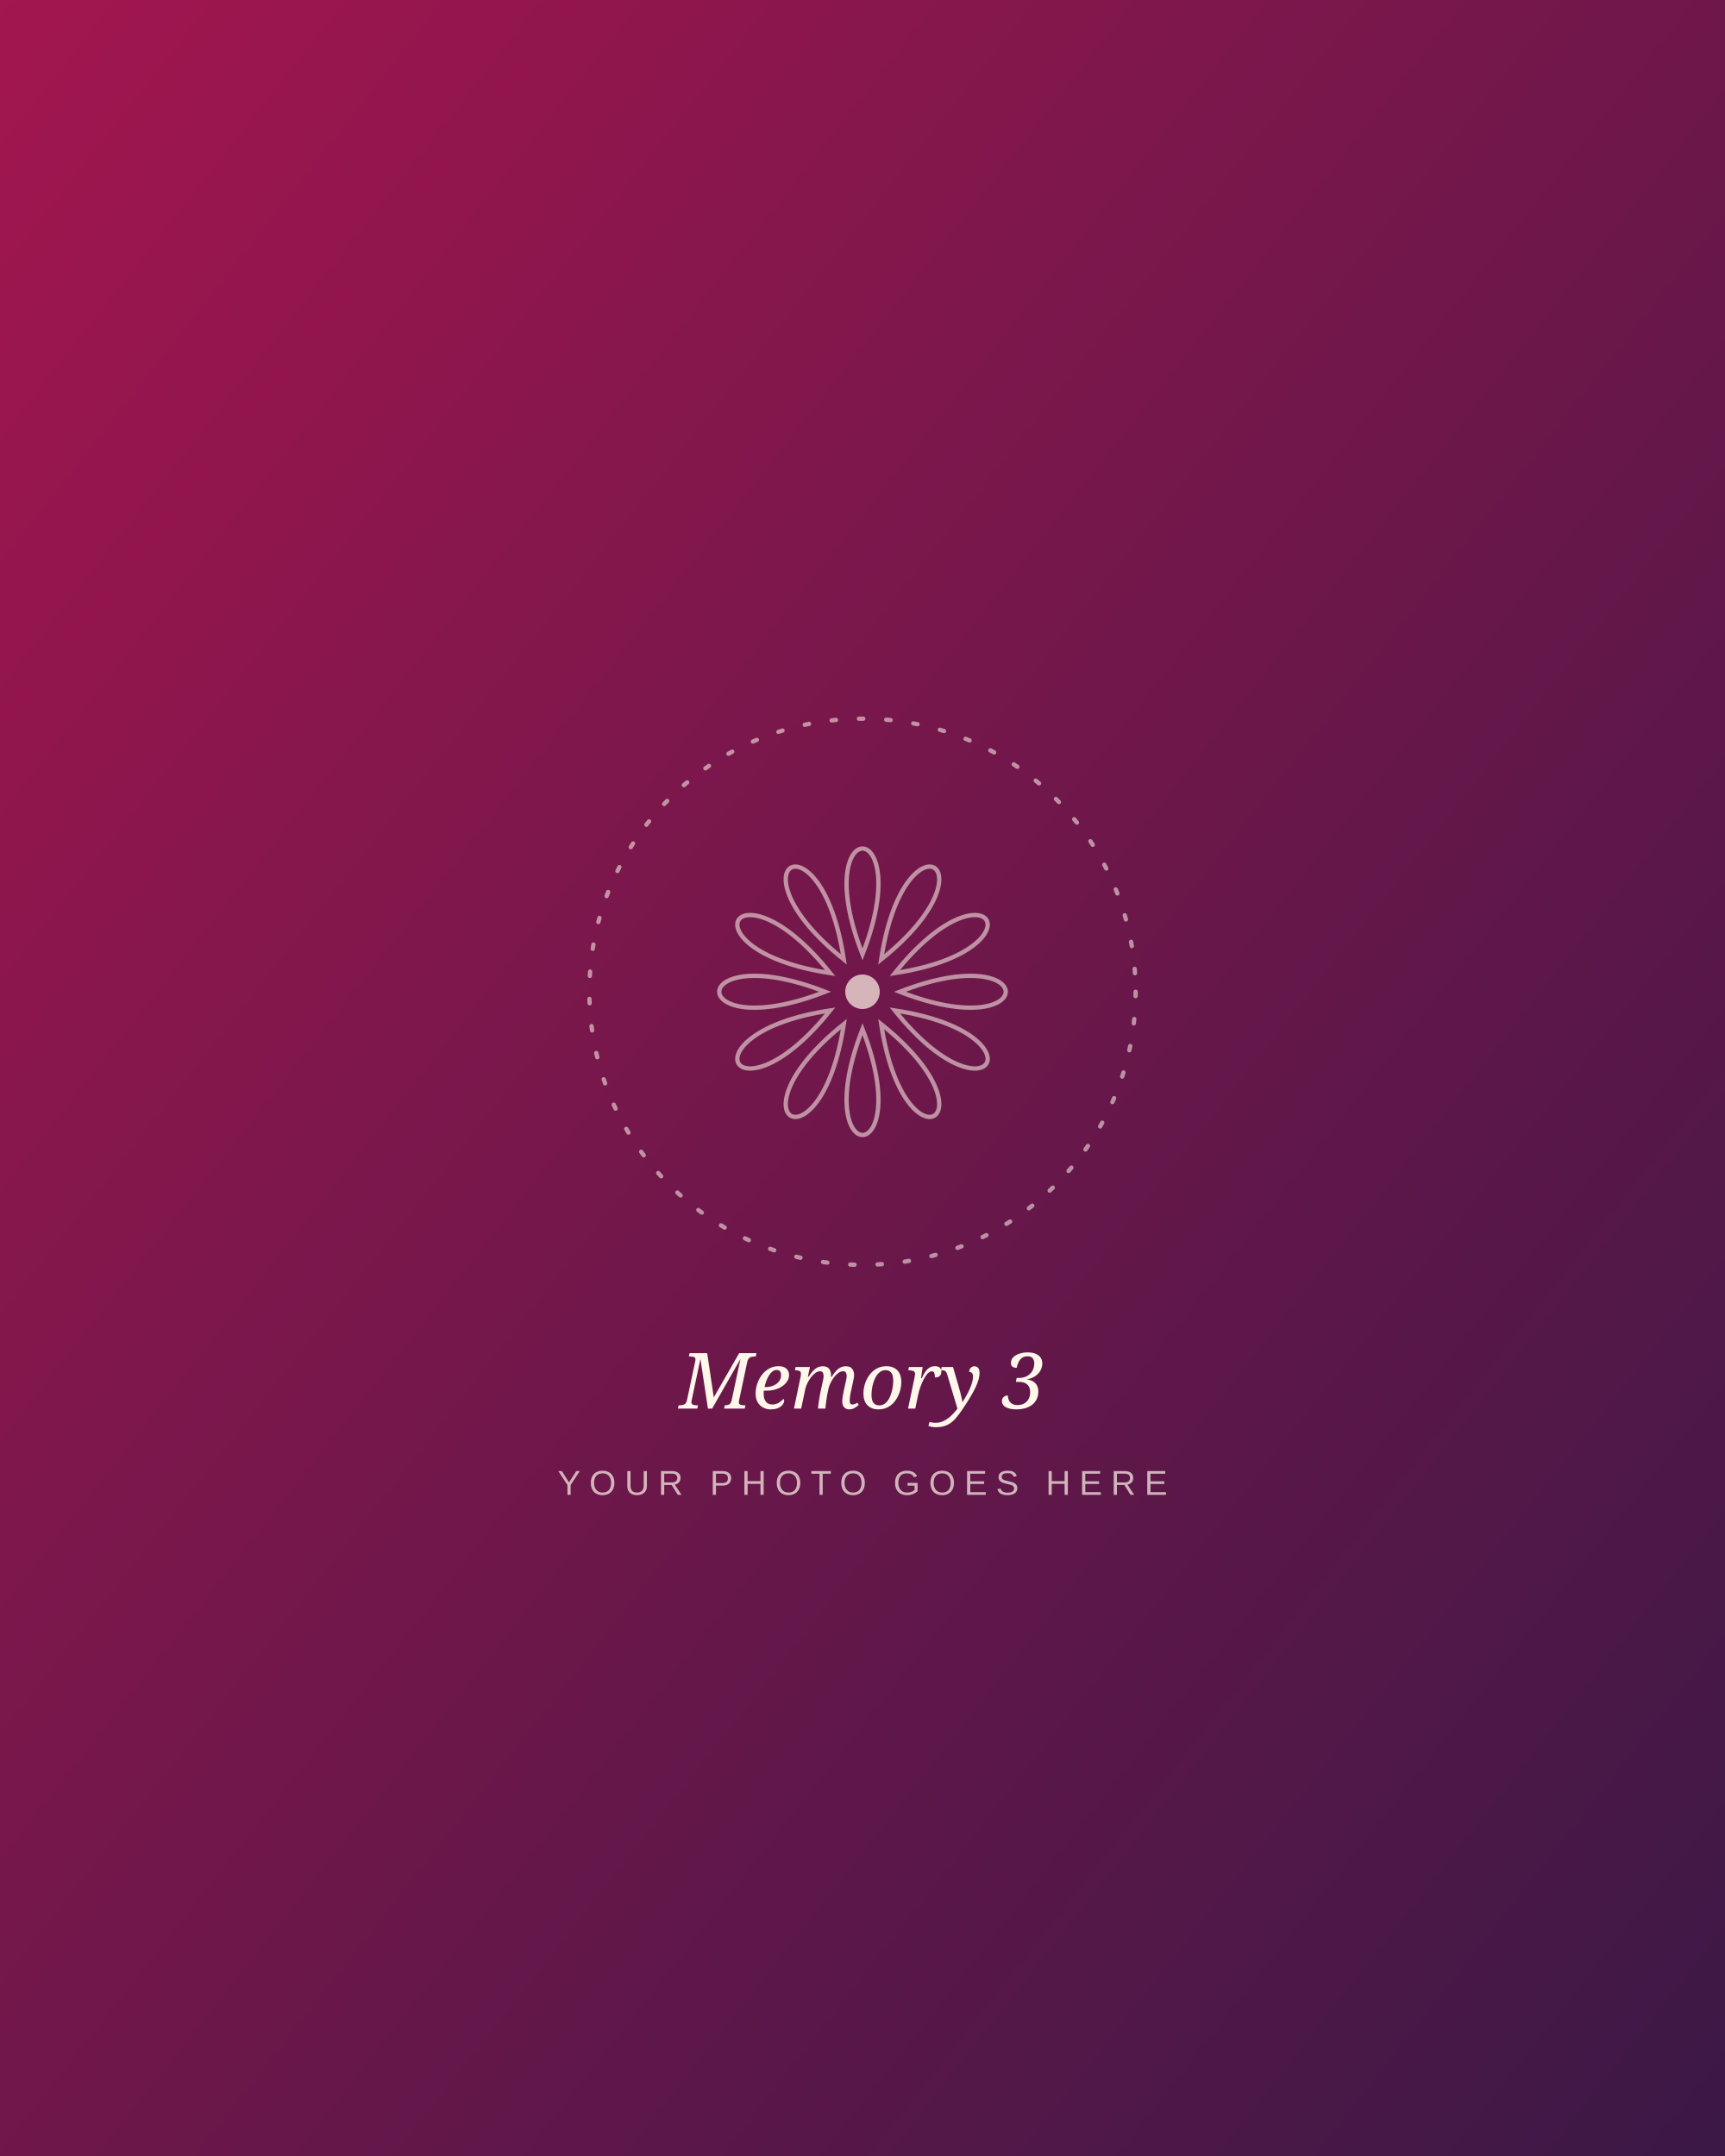
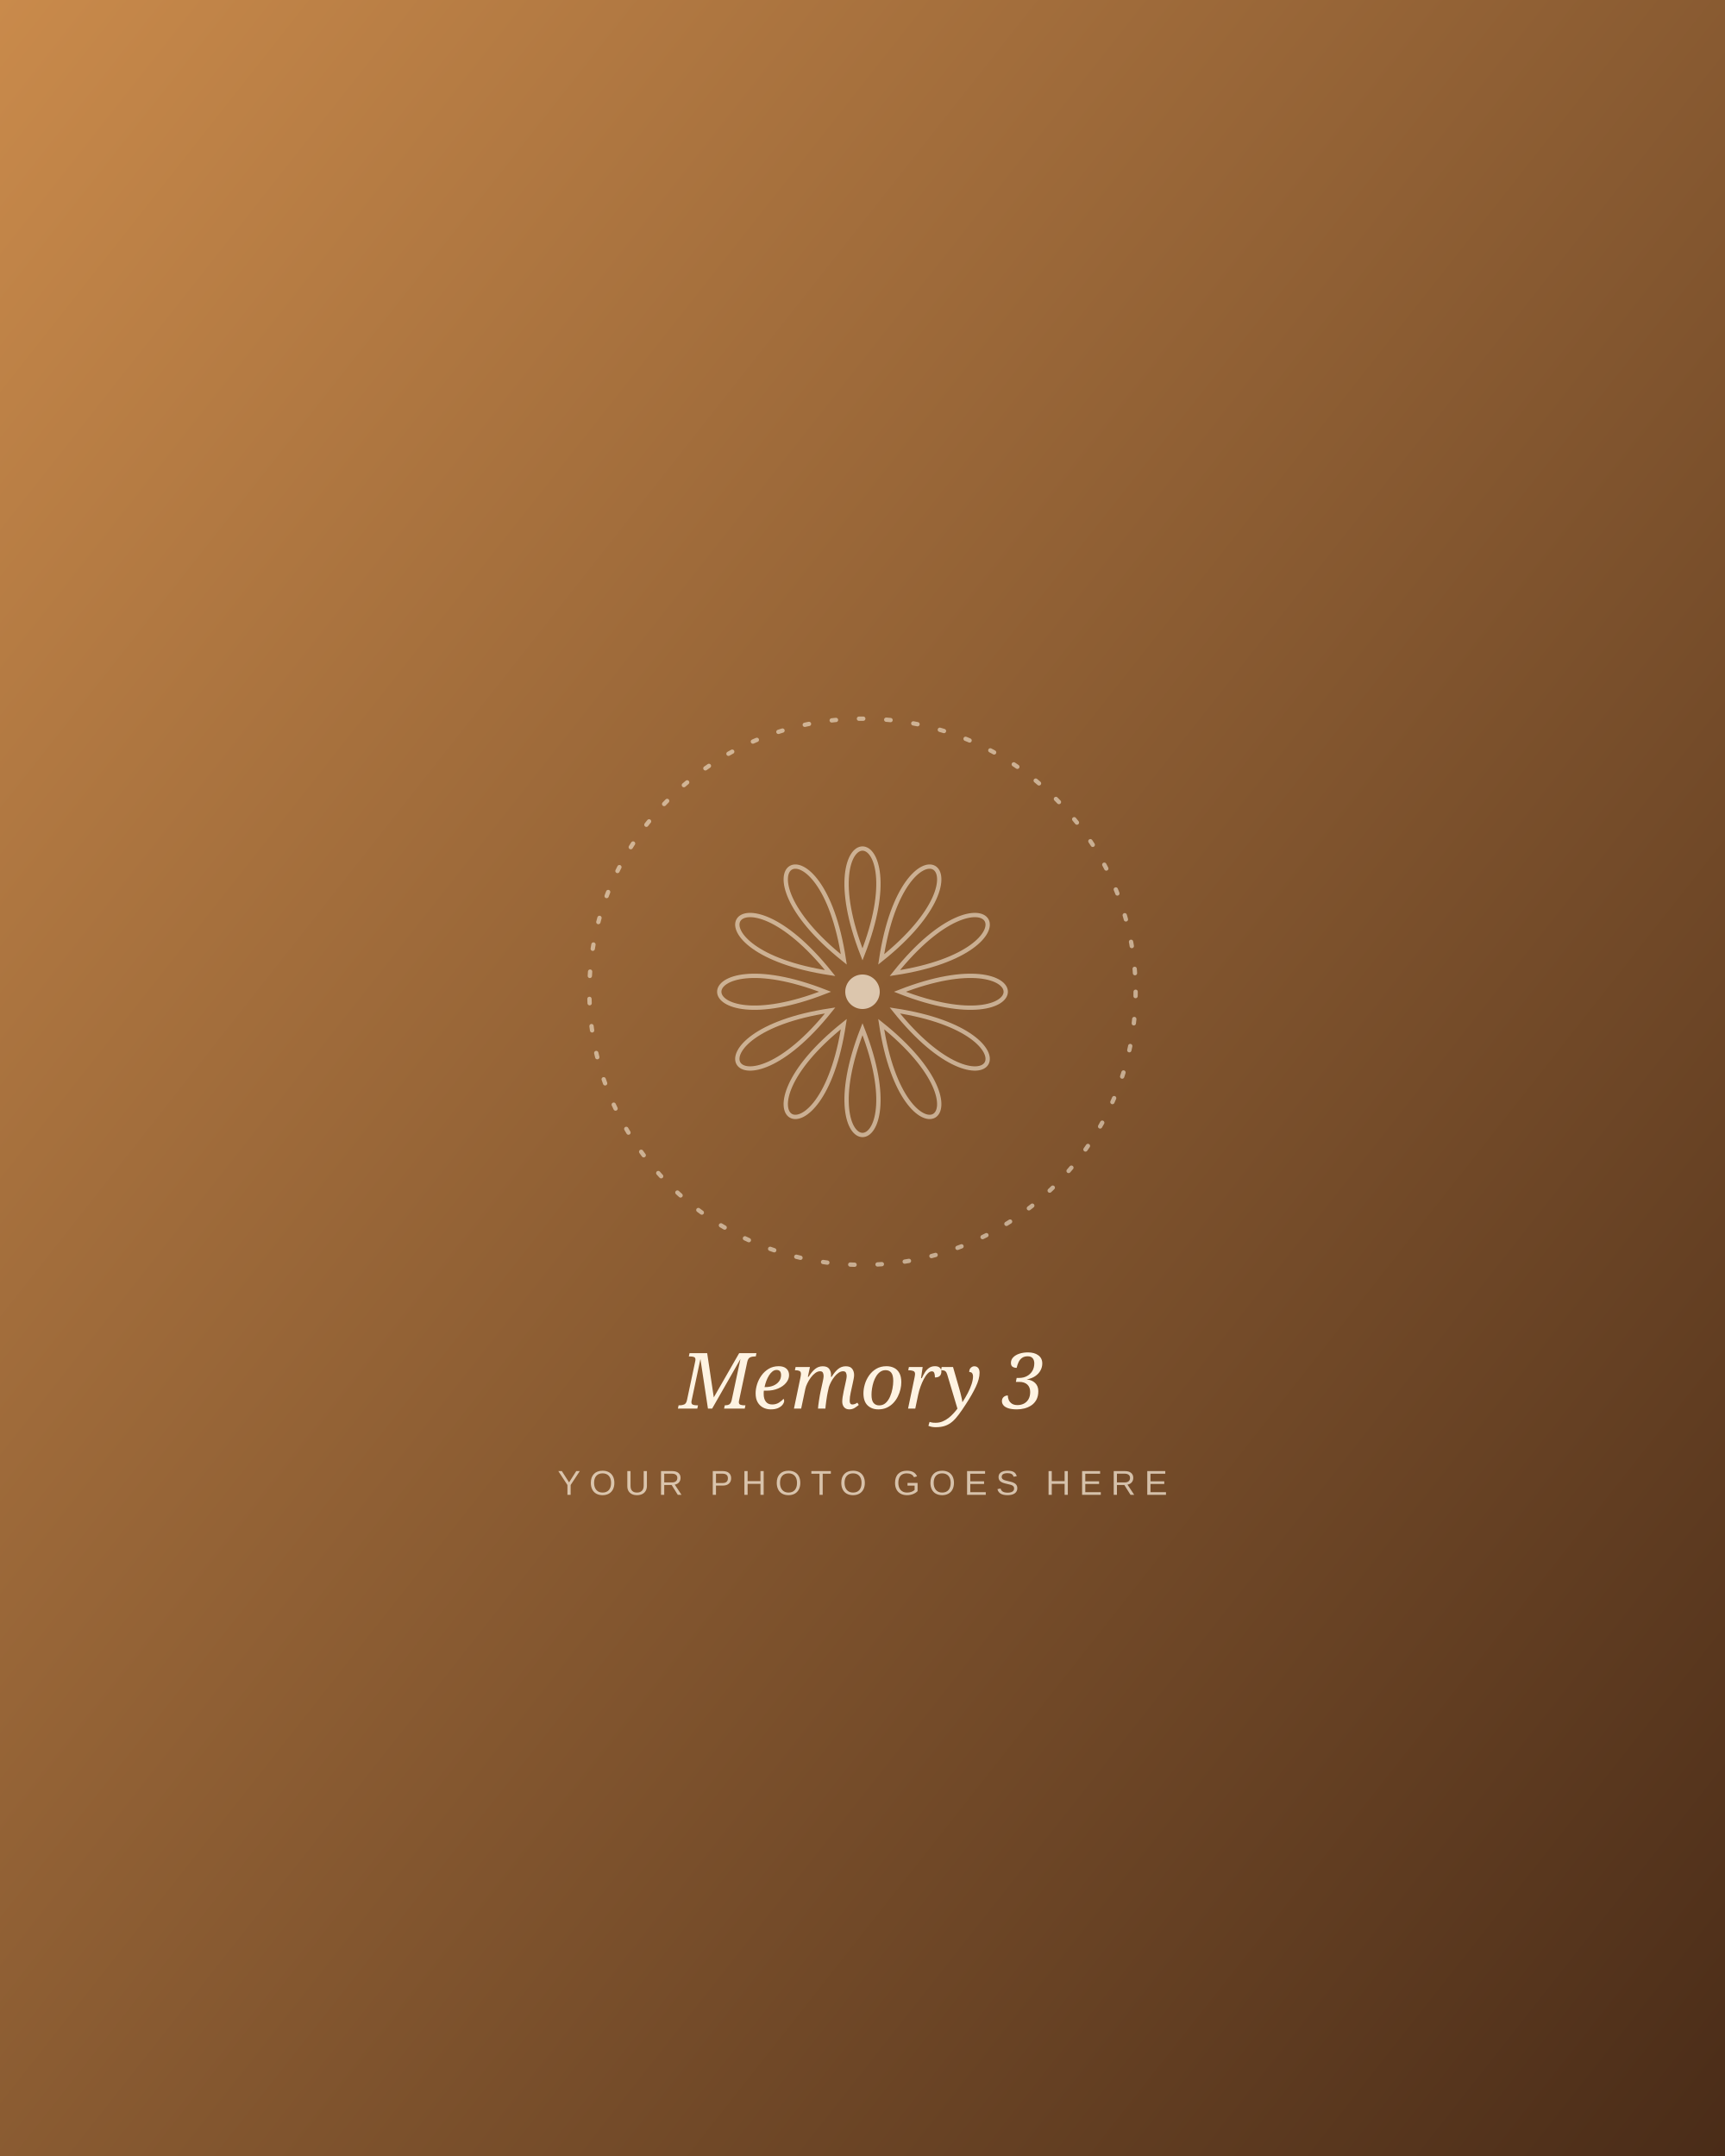
<svg xmlns="http://www.w3.org/2000/svg" viewBox="0 0 1200 1500" preserveAspectRatio="xMidYMid slice">
  <defs>
    <linearGradient id="g" x1="0" y1="0" x2="1" y2="1">
-       <stop offset="0" stop-color="#a3164f" />
-       <stop offset="1" stop-color="#3b1846" />
+       <stop offset="0" stop-color="#c98a4b" />
+       <stop offset="1" stop-color="#4a2c18" />
    </linearGradient>
  </defs>
  <rect width="1200" height="1500" fill="url(#g)" />
-   <g transform="translate(600 690)" fill="none" stroke="#fff7ea" stroke-opacity=".55" stroke-width="3">
-     <circle r="12" fill="#fff7ea" fill-opacity=".7" stroke="none" />
+   <g transform="translate(600 690)" fill="none" stroke="#fef3e2" stroke-opacity=".55" stroke-width="3">
+     <circle r="12" fill="#fef3e2" fill-opacity=".7" stroke="none" />
    <path d="M0.0 -26.0 C-38.4 -124.2 38.4 -124.2 0.0 -26.0Z M13.0 -22.5 C28.8 -126.8 95.4 -88.3 13.0 -22.5Z M22.5 -13.0 C88.3 -95.4 126.8 -28.8 22.5 -13.0Z M26.0 0.0 C124.2 -38.4 124.2 38.4 26.0 0.0Z M22.5 13.0 C126.8 28.8 88.3 95.4 22.5 13.0Z M13.0 22.5 C95.4 88.3 28.8 126.8 13.0 22.5Z M0.0 26.0 C38.4 124.2 -38.4 124.2 0.0 26.0Z M-13.0 22.5 C-28.8 126.8 -95.4 88.3 -13.0 22.5Z M-22.5 13.0 C-88.3 95.4 -126.8 28.8 -22.5 13.0Z M-26.0 0.0 C-124.2 38.4 -124.2 -38.4 -26.0 0.0Z M-22.5 -13.0 C-126.8 -28.8 -88.3 -95.4 -22.5 -13.0Z M-13.0 -22.5 C-95.4 -88.3 -28.8 -126.8 -13.0 -22.5Z " />
    <circle r="190" stroke-dasharray="3 16" stroke-linecap="round" />
  </g>
-   <text x="600" y="980" text-anchor="middle" font-family="Georgia, serif" font-style="italic" font-size="54" fill="#fff7ea">Memory 3</text>
-   <text x="600" y="1040" text-anchor="middle" font-family="Arial, sans-serif" font-size="24" letter-spacing="6" fill="#fff7ea" fill-opacity=".7">YOUR PHOTO GOES HERE</text>
+   <text x="600" y="980" text-anchor="middle" font-family="Georgia, serif" font-style="italic" font-size="54" fill="#fef3e2">Memory 3</text>
+   <text x="600" y="1040" text-anchor="middle" font-family="Arial, sans-serif" font-size="24" letter-spacing="6" fill="#fef3e2" fill-opacity=".7">YOUR PHOTO GOES HERE</text>
</svg>
